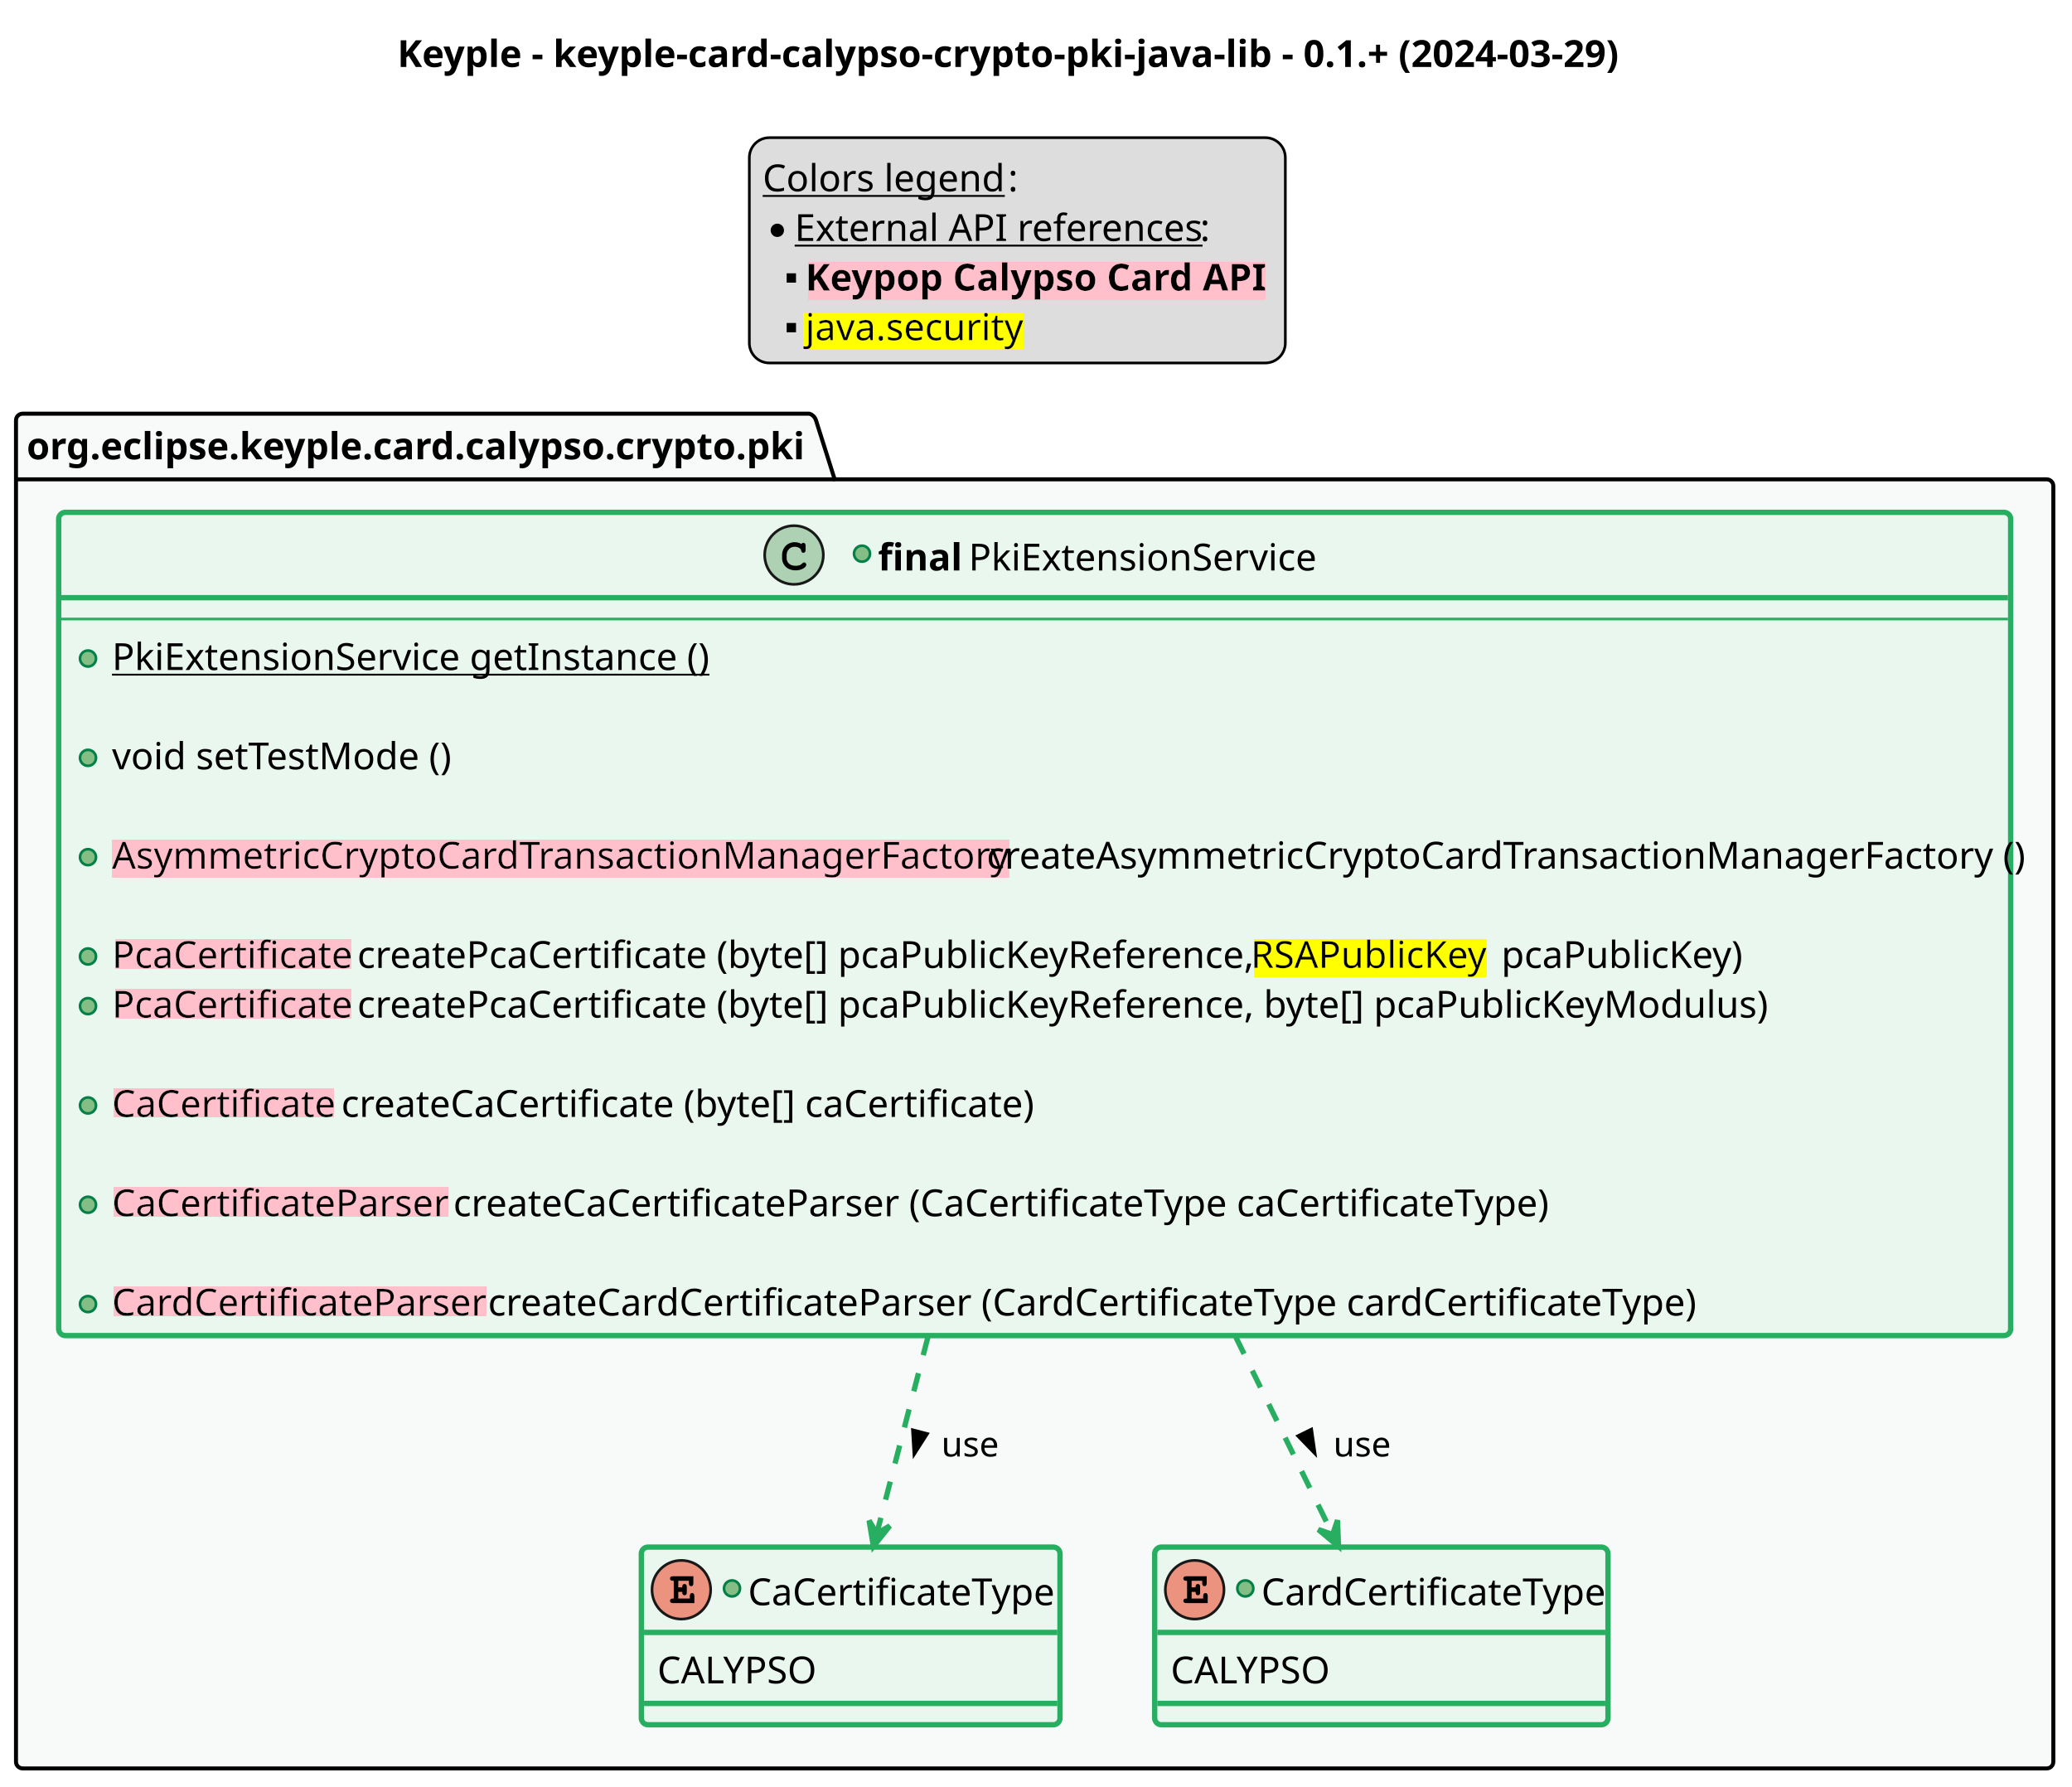
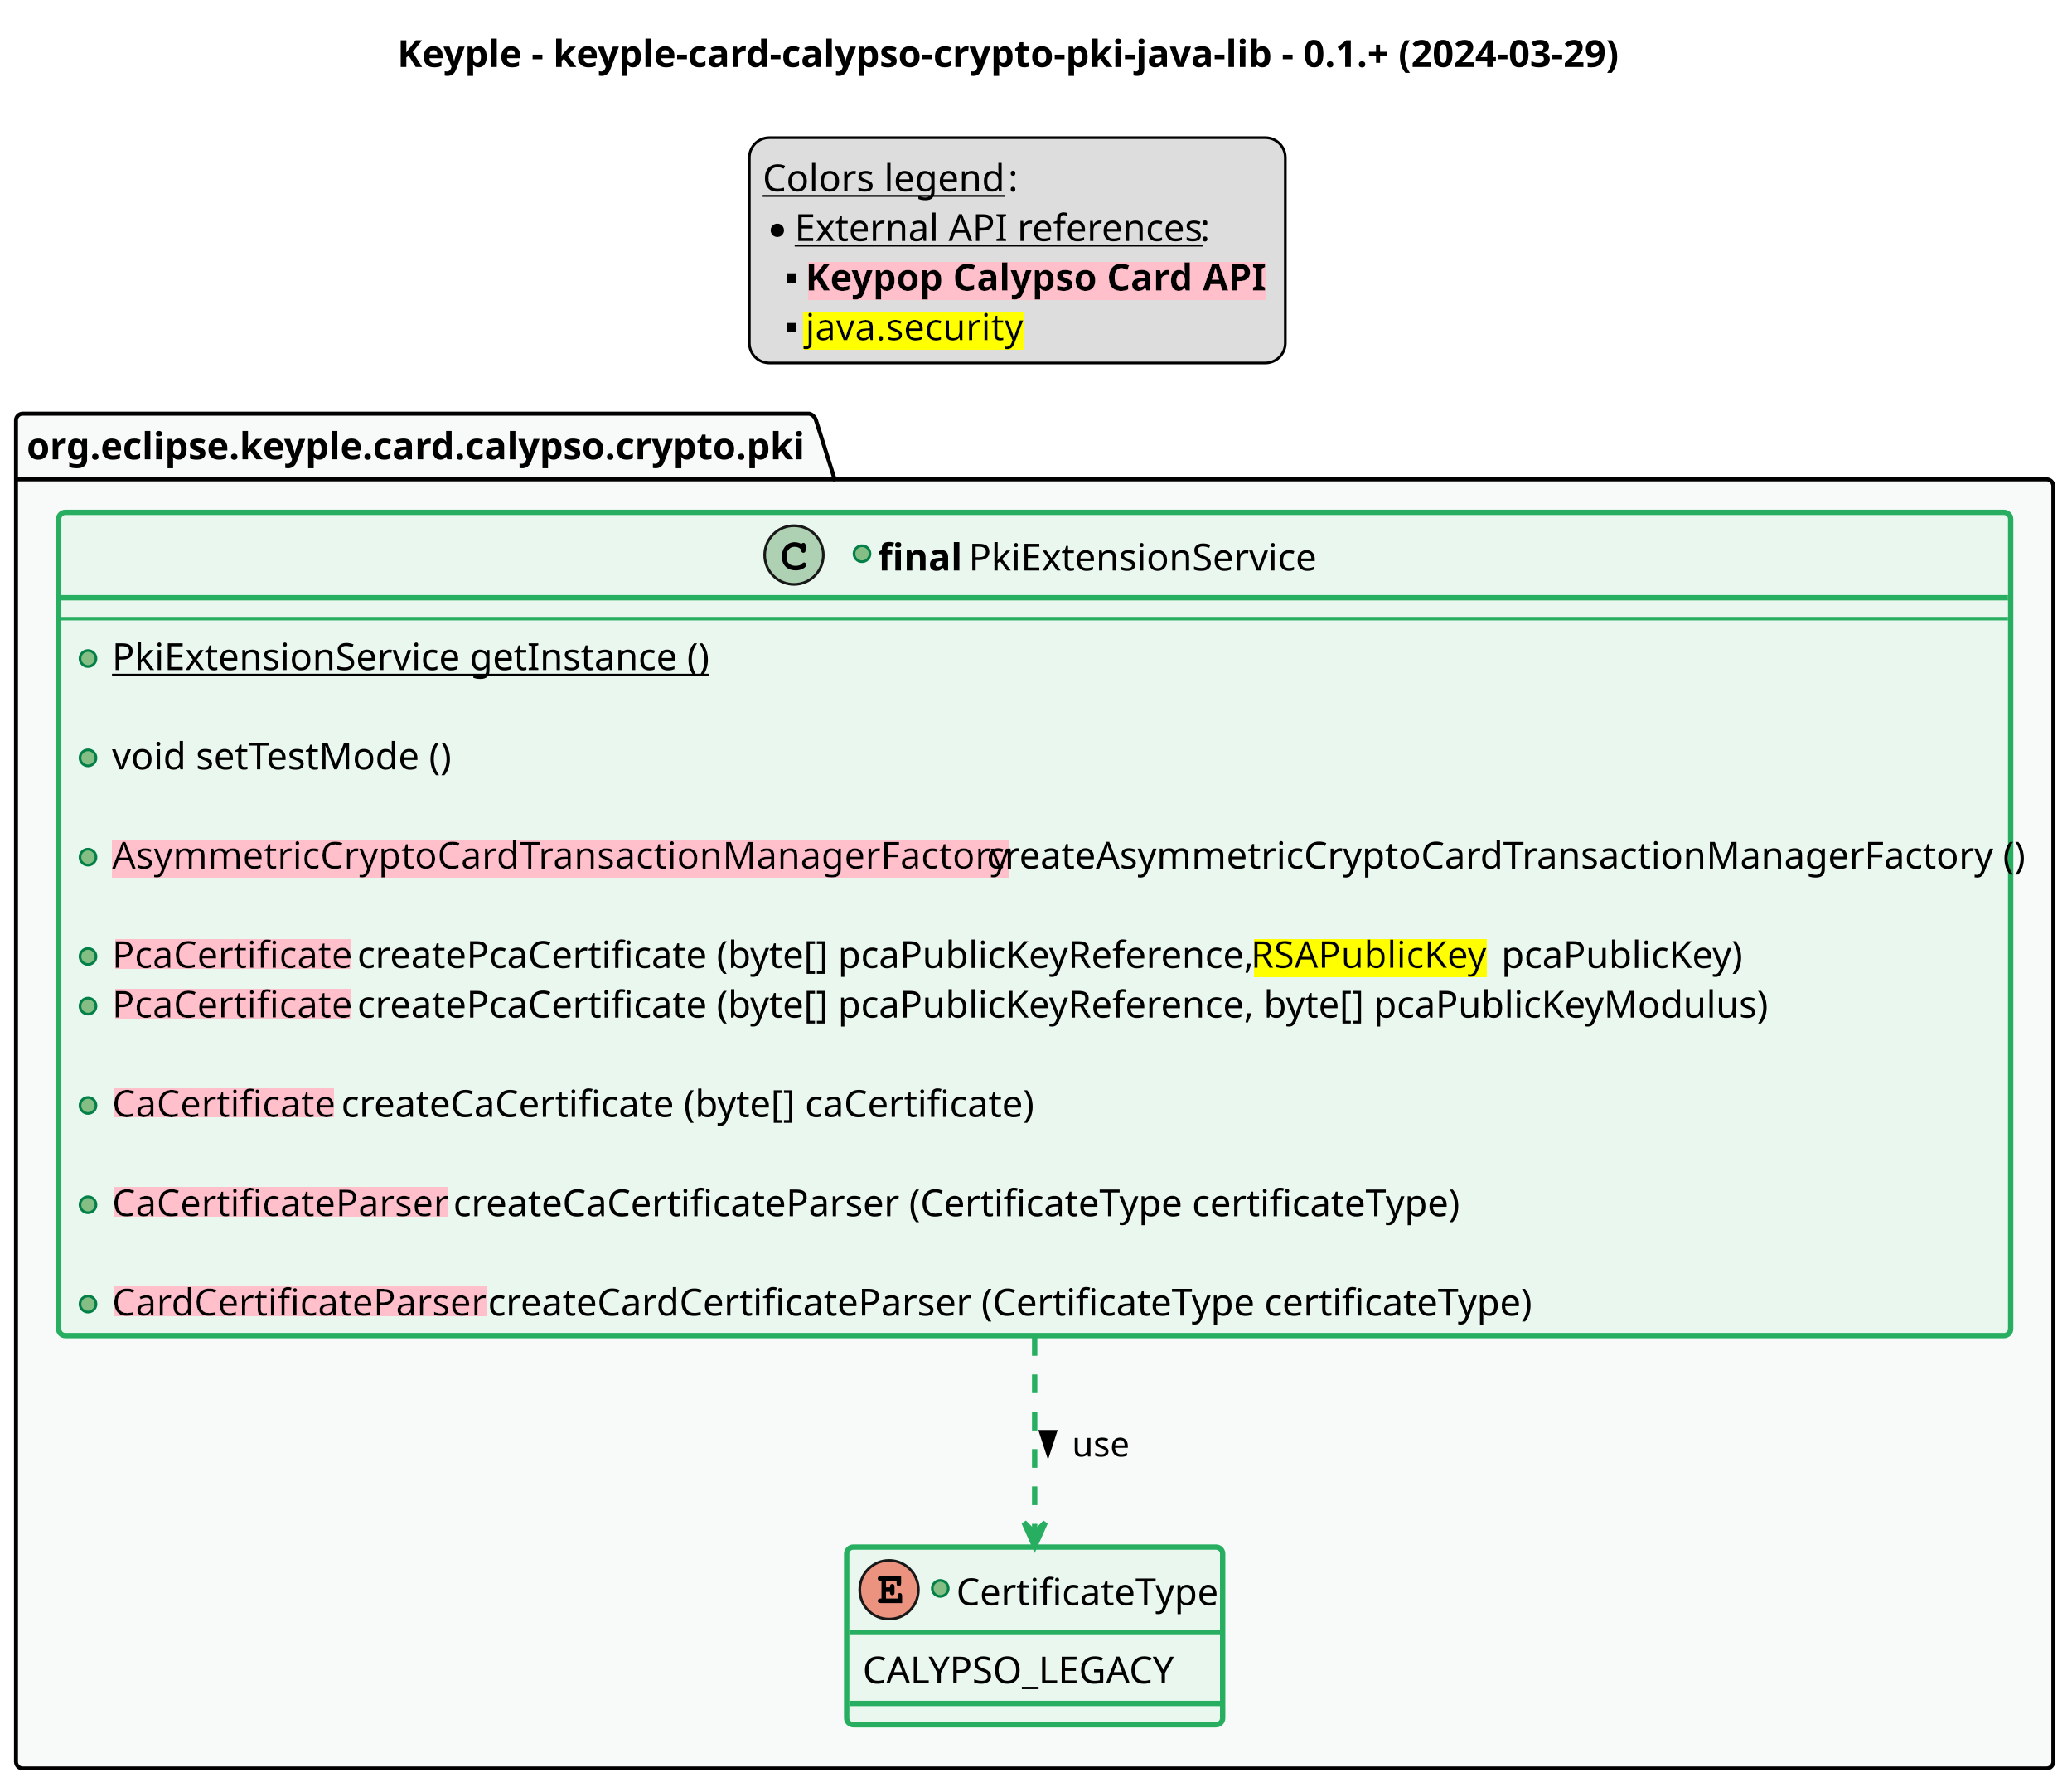
<svg xmlns="http://www.w3.org/2000/svg" contentStyleType="text/css" height="670px" preserveAspectRatio="none" style="width:777px;height:670px;background:#FFFFFF;" version="1.1" viewBox="0 0 777 670" width="777px" zoomAndPan="magnify">
  <defs>
-     <filter height="1" id="b1sv6626zreuop0" width="1" x="0" y="0">
+     <filter height="1" id="b1xknru9l3d4ik0" width="1" x="0" y="0">
      <feFlood flood-color="#FFC0CB" result="flood" />
      <feComposite in="SourceGraphic" in2="flood" operator="over" />
    </filter>
-     <filter height="1" id="b1sv6626zreuop1" width="1" x="0" y="0">
+     <filter height="1" id="b1xknru9l3d4ik1" width="1" x="0" y="0">
      <feFlood flood-color="#FFFF00" result="flood" />
      <feComposite in="SourceGraphic" in2="flood" operator="over" />
    </filter>
  </defs>
  <g>
    <text fill="#000000" font-family="sans-serif" font-size="14" font-weight="bold" lengthAdjust="spacing" textLength="465" x="149" y="25.107">Keyple - keyple-card-calypso-crypto-pki-java-lib - 0.1.+ (2024-03-29)</text>
    <rect fill="#DDDDDD" height="84.484" id="_legend" rx="7.5" ry="7.5" style="stroke:#000000;stroke-width:1.0;" width="201" x="281" y="51.621" />
    <text fill="#000000" font-family="sans-serif" font-size="14" lengthAdjust="spacing" text-decoration="underline" textLength="88" x="286" y="71.728">Colors legend</text>
    <text fill="#000000" font-family="sans-serif" font-size="14" lengthAdjust="spacing" textLength="4" x="378" y="71.728">:</text>
    <ellipse cx="291.5" cy="86.363" fill="#000000" rx="2.5" ry="2.5" style="stroke:#000000;stroke-width:0.0;" />
    <text fill="#000000" font-family="sans-serif" font-size="14" lengthAdjust="spacing" text-decoration="underline" textLength="148" x="298" y="90.35">External API references</text>
    <text fill="#000000" font-family="sans-serif" font-size="14" lengthAdjust="spacing" textLength="4" x="450" y="90.35">:</text>
    <rect fill="#000000" height="3.5" style="stroke:#000000;stroke-width:0.0;" width="3.5" x="295" y="102.484" />
-     <text fill="#000000" filter="url(#b1sv6626zreuop0)" font-family="sans-serif" font-size="14" font-weight="bold" lengthAdjust="spacing" textLength="175" x="302" y="108.971">Keypop Calypso Card API</text>
+     <text fill="#000000" filter="url(#b1xknru9l3d4ik0)" font-family="sans-serif" font-size="14" font-weight="bold" lengthAdjust="spacing" textLength="175" x="302" y="108.971">Keypop Calypso Card API</text>
    <rect fill="#000000" height="3.5" style="stroke:#000000;stroke-width:0.0;" width="3.5" x="295" y="121.106" />
-     <text fill="#000000" filter="url(#b1sv6626zreuop1)" font-family="sans-serif" font-size="14" lengthAdjust="spacing" textLength="79" x="302" y="127.592">java.security</text>
+     <text fill="#000000" filter="url(#b1xknru9l3d4ik1)" font-family="sans-serif" font-size="14" lengthAdjust="spacing" textLength="79" x="302" y="127.592">java.security</text>
    <g id="cluster_pki">
      <path d="M8.5,155.119 L303.5,155.119 A3.75,3.75 0 0 1 306,157.619 L313,179.74 L767.5,179.74 A2.5,2.5 0 0 1 770,182.24 L770,660.619 A2.5,2.5 0 0 1 767.5,663.119 L8.5,663.119 A2.5,2.5 0 0 1 6,660.619 L6,157.619 A2.5,2.5 0 0 1 8.5,155.119 " fill="#F8F9F9" style="stroke:#000000;stroke-width:1.5;" />
      <line style="stroke:#000000;stroke-width:1.5;" x1="6" x2="313" y1="179.74" y2="179.74" />
      <text fill="#000000" font-family="sans-serif" font-size="14" font-weight="bold" lengthAdjust="spacing" textLength="294" x="10" y="172.227">org.eclipse.keyple.card.calypso.crypto.pki</text>
    </g>
    <g id="elem_PkiExtensionService">
      <rect codeLine="61" fill="#E9F7EF" height="308.695" id="PkiExtensionService" rx="2.5" ry="2.5" style="stroke:#27AE60;stroke-width:2.0;" width="732" x="22" y="192.119" />
      <ellipse cx="297.75" cy="208.119" fill="#ADD1B2" rx="11" ry="11" style="stroke:#181818;stroke-width:1.0;" />
      <path d="M300.516,203.994 Q300.672,203.775 300.859,203.666 Q301.047,203.557 301.266,203.557 Q301.641,203.557 301.875,203.822 Q302.109,204.072 302.109,204.682 L302.109,206.135 Q302.109,206.744 301.875,207.01 Q301.641,207.275 301.266,207.275 Q300.922,207.275 300.719,207.072 Q300.516,206.885 300.406,206.369 Q300.359,206.01 300.172,205.822 Q299.844,205.447 299.234,205.228 Q298.625,205.01 298,205.01 Q297.234,205.01 296.594,205.338 Q295.969,205.666 295.469,206.416 Q294.984,207.166 294.984,208.197 L294.984,209.291 Q294.984,210.525 295.875,211.353 Q296.766,212.166 298.359,212.166 Q299.297,212.166 299.953,211.916 Q300.344,211.76 300.766,211.322 Q301.031,211.057 301.172,210.978 Q301.328,210.9 301.531,210.9 Q301.859,210.9 302.109,211.166 Q302.375,211.416 302.375,211.76 Q302.375,212.103 302.031,212.51 Q301.531,213.088 300.734,213.416 Q299.656,213.869 298.359,213.869 Q296.844,213.869 295.641,213.244 Q294.656,212.744 293.969,211.682 Q293.281,210.603 293.281,209.322 L293.281,208.166 Q293.281,206.838 293.891,205.697 Q294.516,204.541 295.609,203.932 Q296.703,203.307 297.938,203.307 Q298.672,203.307 299.312,203.478 Q299.969,203.635 300.516,203.994 Z " fill="#000000" />
      <ellipse cx="323.25" cy="207.619" fill="#84BE84" rx="3" ry="3" style="stroke:#038048;stroke-width:1.0;" />
      <text fill="#000000" font-family="sans-serif" font-size="14" font-weight="bold" lengthAdjust="spacing" textLength="30" x="329.25" y="213.916">final</text>
      <text fill="#000000" font-family="sans-serif" font-size="14" lengthAdjust="spacing" textLength="127" x="363.25" y="213.916">PkiExtensionService</text>
      <line style="stroke:#27AE60;stroke-width:2.0;" x1="23" x2="753" y1="224.119" y2="224.119" />
      <line style="stroke:#27AE60;stroke-width:1.0;" x1="23" x2="753" y1="232.119" y2="232.119" />
      <ellipse cx="33" cy="246.93" fill="#84BE84" rx="3" ry="3" style="stroke:#038048;stroke-width:1.0;" />
      <text fill="#000000" font-family="sans-serif" font-size="14" lengthAdjust="spacing" text-decoration="underline" textLength="218" x="42" y="251.227">PkiExtensionService getInstance ()</text>
      <text fill="#000000" font-family="sans-serif" font-size="14" lengthAdjust="spacing" textLength="4" x="42" y="269.848"> </text>
      <ellipse cx="33" cy="284.172" fill="#84BE84" rx="3" ry="3" style="stroke:#038048;stroke-width:1.0;" />
      <text fill="#000000" font-family="sans-serif" font-size="14" lengthAdjust="spacing" textLength="126" x="42" y="288.469">void setTestMode ()</text>
      <text fill="#000000" font-family="sans-serif" font-size="14" lengthAdjust="spacing" textLength="4" x="42" y="307.09"> </text>
      <ellipse cx="33" cy="321.414" fill="#84BE84" rx="3" ry="3" style="stroke:#038048;stroke-width:1.0;" />
-       <text fill="#000000" filter="url(#b1sv6626zreuop0)" font-family="sans-serif" font-size="14" lengthAdjust="spacing" textLength="324" x="42" y="325.711">AsymmetricCryptoCardTransactionManagerFactory</text>
+       <text fill="#000000" filter="url(#b1xknru9l3d4ik0)" font-family="sans-serif" font-size="14" lengthAdjust="spacing" textLength="324" x="42" y="325.711">AsymmetricCryptoCardTransactionManagerFactory</text>
      <text fill="#000000" font-family="sans-serif" font-size="14" lengthAdjust="spacing" textLength="378" x="370" y="325.711">createAsymmetricCryptoCardTransactionManagerFactory ()</text>
      <text fill="#000000" font-family="sans-serif" font-size="14" lengthAdjust="spacing" textLength="4" x="42" y="344.332"> </text>
      <ellipse cx="33" cy="358.656" fill="#84BE84" rx="3" ry="3" style="stroke:#038048;stroke-width:1.0;" />
-       <text fill="#000000" filter="url(#b1sv6626zreuop0)" font-family="sans-serif" font-size="14" lengthAdjust="spacing" textLength="88" x="42" y="362.953">PcaCertificate</text>
+       <text fill="#000000" filter="url(#b1xknru9l3d4ik0)" font-family="sans-serif" font-size="14" lengthAdjust="spacing" textLength="88" x="42" y="362.953">PcaCertificate</text>
      <text fill="#000000" font-family="sans-serif" font-size="14" lengthAdjust="spacing" textLength="331" x="134" y="362.953">createPcaCertificate (byte[] pcaPublicKeyReference,</text>
-       <text fill="#000000" filter="url(#b1sv6626zreuop1)" font-family="sans-serif" font-size="14" lengthAdjust="spacing" textLength="90" x="469" y="362.953">RSAPublicKey</text>
+       <text fill="#000000" filter="url(#b1xknru9l3d4ik1)" font-family="sans-serif" font-size="14" lengthAdjust="spacing" textLength="90" x="469" y="362.953">RSAPublicKey</text>
      <text fill="#000000" font-family="sans-serif" font-size="14" lengthAdjust="spacing" textLength="90" x="563" y="362.953">pcaPublicKey)</text>
      <ellipse cx="33" cy="377.277" fill="#84BE84" rx="3" ry="3" style="stroke:#038048;stroke-width:1.0;" />
-       <text fill="#000000" filter="url(#b1sv6626zreuop0)" font-family="sans-serif" font-size="14" lengthAdjust="spacing" textLength="88" x="42" y="381.574">PcaCertificate</text>
+       <text fill="#000000" filter="url(#b1xknru9l3d4ik0)" font-family="sans-serif" font-size="14" lengthAdjust="spacing" textLength="88" x="42" y="381.574">PcaCertificate</text>
      <text fill="#000000" font-family="sans-serif" font-size="14" lengthAdjust="spacing" textLength="517" x="134" y="381.574">createPcaCertificate (byte[] pcaPublicKeyReference, byte[] pcaPublicKeyModulus)</text>
      <text fill="#000000" font-family="sans-serif" font-size="14" lengthAdjust="spacing" textLength="4" x="42" y="400.195"> </text>
      <ellipse cx="33" cy="414.519" fill="#84BE84" rx="3" ry="3" style="stroke:#038048;stroke-width:1.0;" />
-       <text fill="#000000" filter="url(#b1sv6626zreuop0)" font-family="sans-serif" font-size="14" lengthAdjust="spacing" textLength="82" x="42" y="418.816">CaCertificate</text>
+       <text fill="#000000" filter="url(#b1xknru9l3d4ik0)" font-family="sans-serif" font-size="14" lengthAdjust="spacing" textLength="82" x="42" y="418.816">CaCertificate</text>
      <text fill="#000000" font-family="sans-serif" font-size="14" lengthAdjust="spacing" textLength="254" x="128" y="418.816">createCaCertificate (byte[] caCertificate)</text>
      <text fill="#000000" font-family="sans-serif" font-size="14" lengthAdjust="spacing" textLength="4" x="42" y="437.438"> </text>
      <ellipse cx="33" cy="451.762" fill="#84BE84" rx="3" ry="3" style="stroke:#038048;stroke-width:1.0;" />
-       <text fill="#000000" filter="url(#b1sv6626zreuop0)" font-family="sans-serif" font-size="14" lengthAdjust="spacing" textLength="124" x="42" y="456.059">CaCertificateParser</text>
-       <text fill="#000000" font-family="sans-serif" font-size="14" lengthAdjust="spacing" textLength="407" x="170" y="456.059">createCaCertificateParser (CaCertificateType caCertificateType)</text>
+       <text fill="#000000" filter="url(#b1xknru9l3d4ik0)" font-family="sans-serif" font-size="14" lengthAdjust="spacing" textLength="124" x="42" y="456.059">CaCertificateParser</text>
+       <text fill="#000000" font-family="sans-serif" font-size="14" lengthAdjust="spacing" textLength="371" x="170" y="456.059">createCaCertificateParser (CertificateType certificateType)</text>
      <text fill="#000000" font-family="sans-serif" font-size="14" lengthAdjust="spacing" textLength="4" x="42" y="474.68"> </text>
      <ellipse cx="33" cy="489.004" fill="#84BE84" rx="3" ry="3" style="stroke:#038048;stroke-width:1.0;" />
-       <text fill="#000000" filter="url(#b1sv6626zreuop0)" font-family="sans-serif" font-size="14" lengthAdjust="spacing" textLength="137" x="42" y="493.301">CardCertificateParser</text>
-       <text fill="#000000" font-family="sans-serif" font-size="14" lengthAdjust="spacing" textLength="446" x="183" y="493.301">createCardCertificateParser (CardCertificateType cardCertificateType)</text>
+       <text fill="#000000" filter="url(#b1xknru9l3d4ik0)" font-family="sans-serif" font-size="14" lengthAdjust="spacing" textLength="137" x="42" y="493.301">CardCertificateParser</text>
+       <text fill="#000000" font-family="sans-serif" font-size="14" lengthAdjust="spacing" textLength="384" x="183" y="493.301">createCardCertificateParser (CertificateType certificateType)</text>
    </g>
-     <g id="elem_CaCertificateType">
-       <rect codeLine="78" fill="#E9F7EF" height="66.621" id="CaCertificateType" rx="2.5" ry="2.5" style="stroke:#27AE60;stroke-width:2.0;" width="157" x="240.5" y="580.119" />
-       <ellipse cx="255.5" cy="596.119" fill="#EB937F" rx="11" ry="11" style="stroke:#181818;stroke-width:1.0;" />
-       <path d="M254.359,596.916 L254.359,599.416 L258.688,599.416 L258.688,598.494 Q258.688,597.885 258.922,597.619 Q259.172,597.354 259.547,597.354 Q259.922,597.354 260.156,597.619 Q260.391,597.885 260.391,598.494 L260.391,601.119 L252.391,601.119 Q251.766,601.119 251.5,600.885 Q251.25,600.65 251.25,600.26 Q251.25,599.885 251.516,599.65 Q251.781,599.416 252.391,599.416 L252.656,599.416 L252.656,592.76 L252.391,592.76 Q251.766,592.76 251.5,592.525 Q251.25,592.291 251.25,591.9 Q251.25,591.525 251.5,591.291 Q251.766,591.057 252.391,591.057 L260.016,591.057 L260.016,593.65 Q260.016,594.26 259.781,594.525 Q259.562,594.775 259.172,594.775 Q258.797,594.775 258.562,594.525 Q258.328,594.26 258.328,593.65 L258.328,592.76 L254.359,592.76 L254.359,595.213 L255.844,595.213 Q255.844,594.557 255.969,594.369 Q256.234,593.963 256.703,593.963 Q257.078,593.963 257.312,594.229 Q257.547,594.479 257.547,595.088 L257.547,597.057 Q257.547,597.604 257.422,597.791 Q257.156,598.182 256.703,598.182 Q256.234,598.182 255.969,597.775 Q255.844,597.588 255.844,596.916 L254.359,596.916 Z " fill="#000000" />
-       <ellipse cx="274.5" cy="595.619" fill="#84BE84" rx="3" ry="3" style="stroke:#038048;stroke-width:1.0;" />
-       <text fill="#000000" font-family="sans-serif" font-size="14" lengthAdjust="spacing" textLength="114" x="280.5" y="601.916">CaCertificateType</text>
-       <line style="stroke:#27AE60;stroke-width:2.0;" x1="241.5" x2="396.5" y1="612.119" y2="612.119" />
-       <text fill="#000000" font-family="sans-serif" font-size="14" lengthAdjust="spacing" textLength="65" x="246.5" y="631.227">CALYPSO</text>
-       <line style="stroke:#27AE60;stroke-width:2.0;" x1="241.5" x2="396.5" y1="638.74" y2="638.74" />
+     <g id="elem_CertificateType">
+       <rect codeLine="78" fill="#E9F7EF" height="66.621" id="CertificateType" rx="2.5" ry="2.5" style="stroke:#27AE60;stroke-width:2.0;" width="141" x="317.5" y="580.119" />
+       <ellipse cx="333.4" cy="596.119" fill="#EB937F" rx="11" ry="11" style="stroke:#181818;stroke-width:1.0;" />
+       <path d="M332.259,596.916 L332.259,599.416 L336.587,599.416 L336.587,598.494 Q336.587,597.885 336.822,597.619 Q337.072,597.354 337.447,597.354 Q337.822,597.354 338.056,597.619 Q338.291,597.885 338.291,598.494 L338.291,601.119 L330.291,601.119 Q329.666,601.119 329.4,600.885 Q329.15,600.65 329.15,600.26 Q329.15,599.885 329.416,599.65 Q329.681,599.416 330.291,599.416 L330.556,599.416 L330.556,592.76 L330.291,592.76 Q329.666,592.76 329.4,592.525 Q329.15,592.291 329.15,591.9 Q329.15,591.525 329.4,591.291 Q329.666,591.057 330.291,591.057 L337.916,591.057 L337.916,593.65 Q337.916,594.26 337.681,594.525 Q337.462,594.775 337.072,594.775 Q336.697,594.775 336.462,594.525 Q336.228,594.26 336.228,593.65 L336.228,592.76 L332.259,592.76 L332.259,595.213 L333.744,595.213 Q333.744,594.557 333.869,594.369 Q334.134,593.963 334.603,593.963 Q334.978,593.963 335.212,594.229 Q335.447,594.479 335.447,595.088 L335.447,597.057 Q335.447,597.604 335.322,597.791 Q335.056,598.182 334.603,598.182 Q334.134,598.182 333.869,597.775 Q333.744,597.588 333.744,596.916 L332.259,596.916 Z " fill="#000000" />
+       <ellipse cx="352.6" cy="595.619" fill="#84BE84" rx="3" ry="3" style="stroke:#038048;stroke-width:1.0;" />
+       <text fill="#000000" font-family="sans-serif" font-size="14" lengthAdjust="spacing" textLength="96" x="358.6" y="601.916">CertificateType</text>
+       <line style="stroke:#27AE60;stroke-width:2.0;" x1="318.5" x2="457.5" y1="612.119" y2="612.119" />
+       <text fill="#000000" font-family="sans-serif" font-size="14" lengthAdjust="spacing" textLength="129" x="323.5" y="631.227">CALYPSO_LEGACY</text>
+       <line style="stroke:#27AE60;stroke-width:2.0;" x1="318.5" x2="457.5" y1="638.74" y2="638.74" />
    </g>
-     <g id="elem_CardCertificateType">
-       <rect codeLine="81" fill="#E9F7EF" height="66.621" id="CardCertificateType" rx="2.5" ry="2.5" style="stroke:#27AE60;stroke-width:2.0;" width="170" x="433" y="580.119" />
-       <ellipse cx="448" cy="596.119" fill="#EB937F" rx="11" ry="11" style="stroke:#181818;stroke-width:1.0;" />
-       <path d="M446.859,596.916 L446.859,599.416 L451.188,599.416 L451.188,598.494 Q451.188,597.885 451.422,597.619 Q451.672,597.354 452.047,597.354 Q452.422,597.354 452.656,597.619 Q452.891,597.885 452.891,598.494 L452.891,601.119 L444.891,601.119 Q444.266,601.119 444,600.885 Q443.75,600.65 443.75,600.26 Q443.75,599.885 444.016,599.65 Q444.281,599.416 444.891,599.416 L445.156,599.416 L445.156,592.76 L444.891,592.76 Q444.266,592.76 444,592.525 Q443.75,592.291 443.75,591.9 Q443.75,591.525 444,591.291 Q444.266,591.057 444.891,591.057 L452.516,591.057 L452.516,593.65 Q452.516,594.26 452.281,594.525 Q452.062,594.775 451.672,594.775 Q451.297,594.775 451.062,594.525 Q450.828,594.26 450.828,593.65 L450.828,592.76 L446.859,592.76 L446.859,595.213 L448.344,595.213 Q448.344,594.557 448.469,594.369 Q448.734,593.963 449.203,593.963 Q449.578,593.963 449.812,594.229 Q450.047,594.479 450.047,595.088 L450.047,597.057 Q450.047,597.604 449.922,597.791 Q449.656,598.182 449.203,598.182 Q448.734,598.182 448.469,597.775 Q448.344,597.588 448.344,596.916 L446.859,596.916 Z " fill="#000000" />
-       <ellipse cx="467" cy="595.619" fill="#84BE84" rx="3" ry="3" style="stroke:#038048;stroke-width:1.0;" />
-       <text fill="#000000" font-family="sans-serif" font-size="14" lengthAdjust="spacing" textLength="127" x="473" y="601.916">CardCertificateType</text>
-       <line style="stroke:#27AE60;stroke-width:2.0;" x1="434" x2="602" y1="612.119" y2="612.119" />
-       <text fill="#000000" font-family="sans-serif" font-size="14" lengthAdjust="spacing" textLength="65" x="439" y="631.227">CALYPSO</text>
-       <line style="stroke:#27AE60;stroke-width:2.0;" x1="434" x2="602" y1="638.74" y2="638.74" />
-     </g>
-     <g id="link_PkiExtensionService_CaCertificateType">
-       <path codeLine="88" d="M347.962,501.387 C340.234,531.069 334.398,553.483 329.037,574.072 " fill="none" id="PkiExtensionService-to-CaCertificateType" style="stroke:#27AE60;stroke-width:2.0;stroke-dasharray:7.0,7.0;" />
-       <polygon fill="#27AE60" points="327.525,579.878,333.664,572.176,328.785,575.039,325.922,570.16,327.525,579.878" style="stroke:#27AE60;stroke-width:2.0;" />
-       <polygon fill="#000000" points="342.74,545.603,347.863,537.591,342.175,536.11,342.74,545.603" style="stroke:#000000;stroke-width:1.0;" />
-       <text fill="#000000" font-family="sans-serif" font-size="13" lengthAdjust="spacing" textLength="21" x="353" y="546.148">use</text>
-     </g>
-     <g id="link_PkiExtensionService_CardCertificateType">
-       <path codeLine="89" d="M463.433,501.387 C477.994,531.069 489.195,553.902 499.296,574.491 " fill="none" id="PkiExtensionService-to-CardCertificateType" style="stroke:#27AE60;stroke-width:2.0;stroke-dasharray:7.0,7.0;" />
-       <polygon fill="#27AE60" points="501.938,579.878,501.565,570.036,499.736,575.389,494.383,573.559,501.938,579.878" style="stroke:#27AE60;stroke-width:2.0;" />
-       <polygon fill="#000000" points="493.202,545.254,491.857,535.839,486.58,538.427,493.202,545.254" style="stroke:#000000;stroke-width:1.0;" />
-       <text fill="#000000" font-family="sans-serif" font-size="13" lengthAdjust="spacing" textLength="21" x="500" y="546.148">use</text>
+     <g id="link_PkiExtensionService_CertificateType">
+       <path codeLine="85" d="M388,501.389 C388,531.069 388,553.289 388,573.879 " fill="none" id="PkiExtensionService-to-CertificateType" style="stroke:#27AE60;stroke-width:2.0;stroke-dasharray:7.0,7.0;" />
+       <polygon fill="#27AE60" points="388,579.879,392,570.879,388,574.879,384,570.879,388,579.879" style="stroke:#27AE60;stroke-width:2.0;" />
+       <polygon fill="#000000" points="393,545.765,395.939,536.72,390.061,536.72,393,545.765" style="stroke:#000000;stroke-width:1.0;" />
+       <text fill="#000000" font-family="sans-serif" font-size="13" lengthAdjust="spacing" textLength="21" x="402" y="546.148">use</text>
    </g>
  </g>
</svg>
